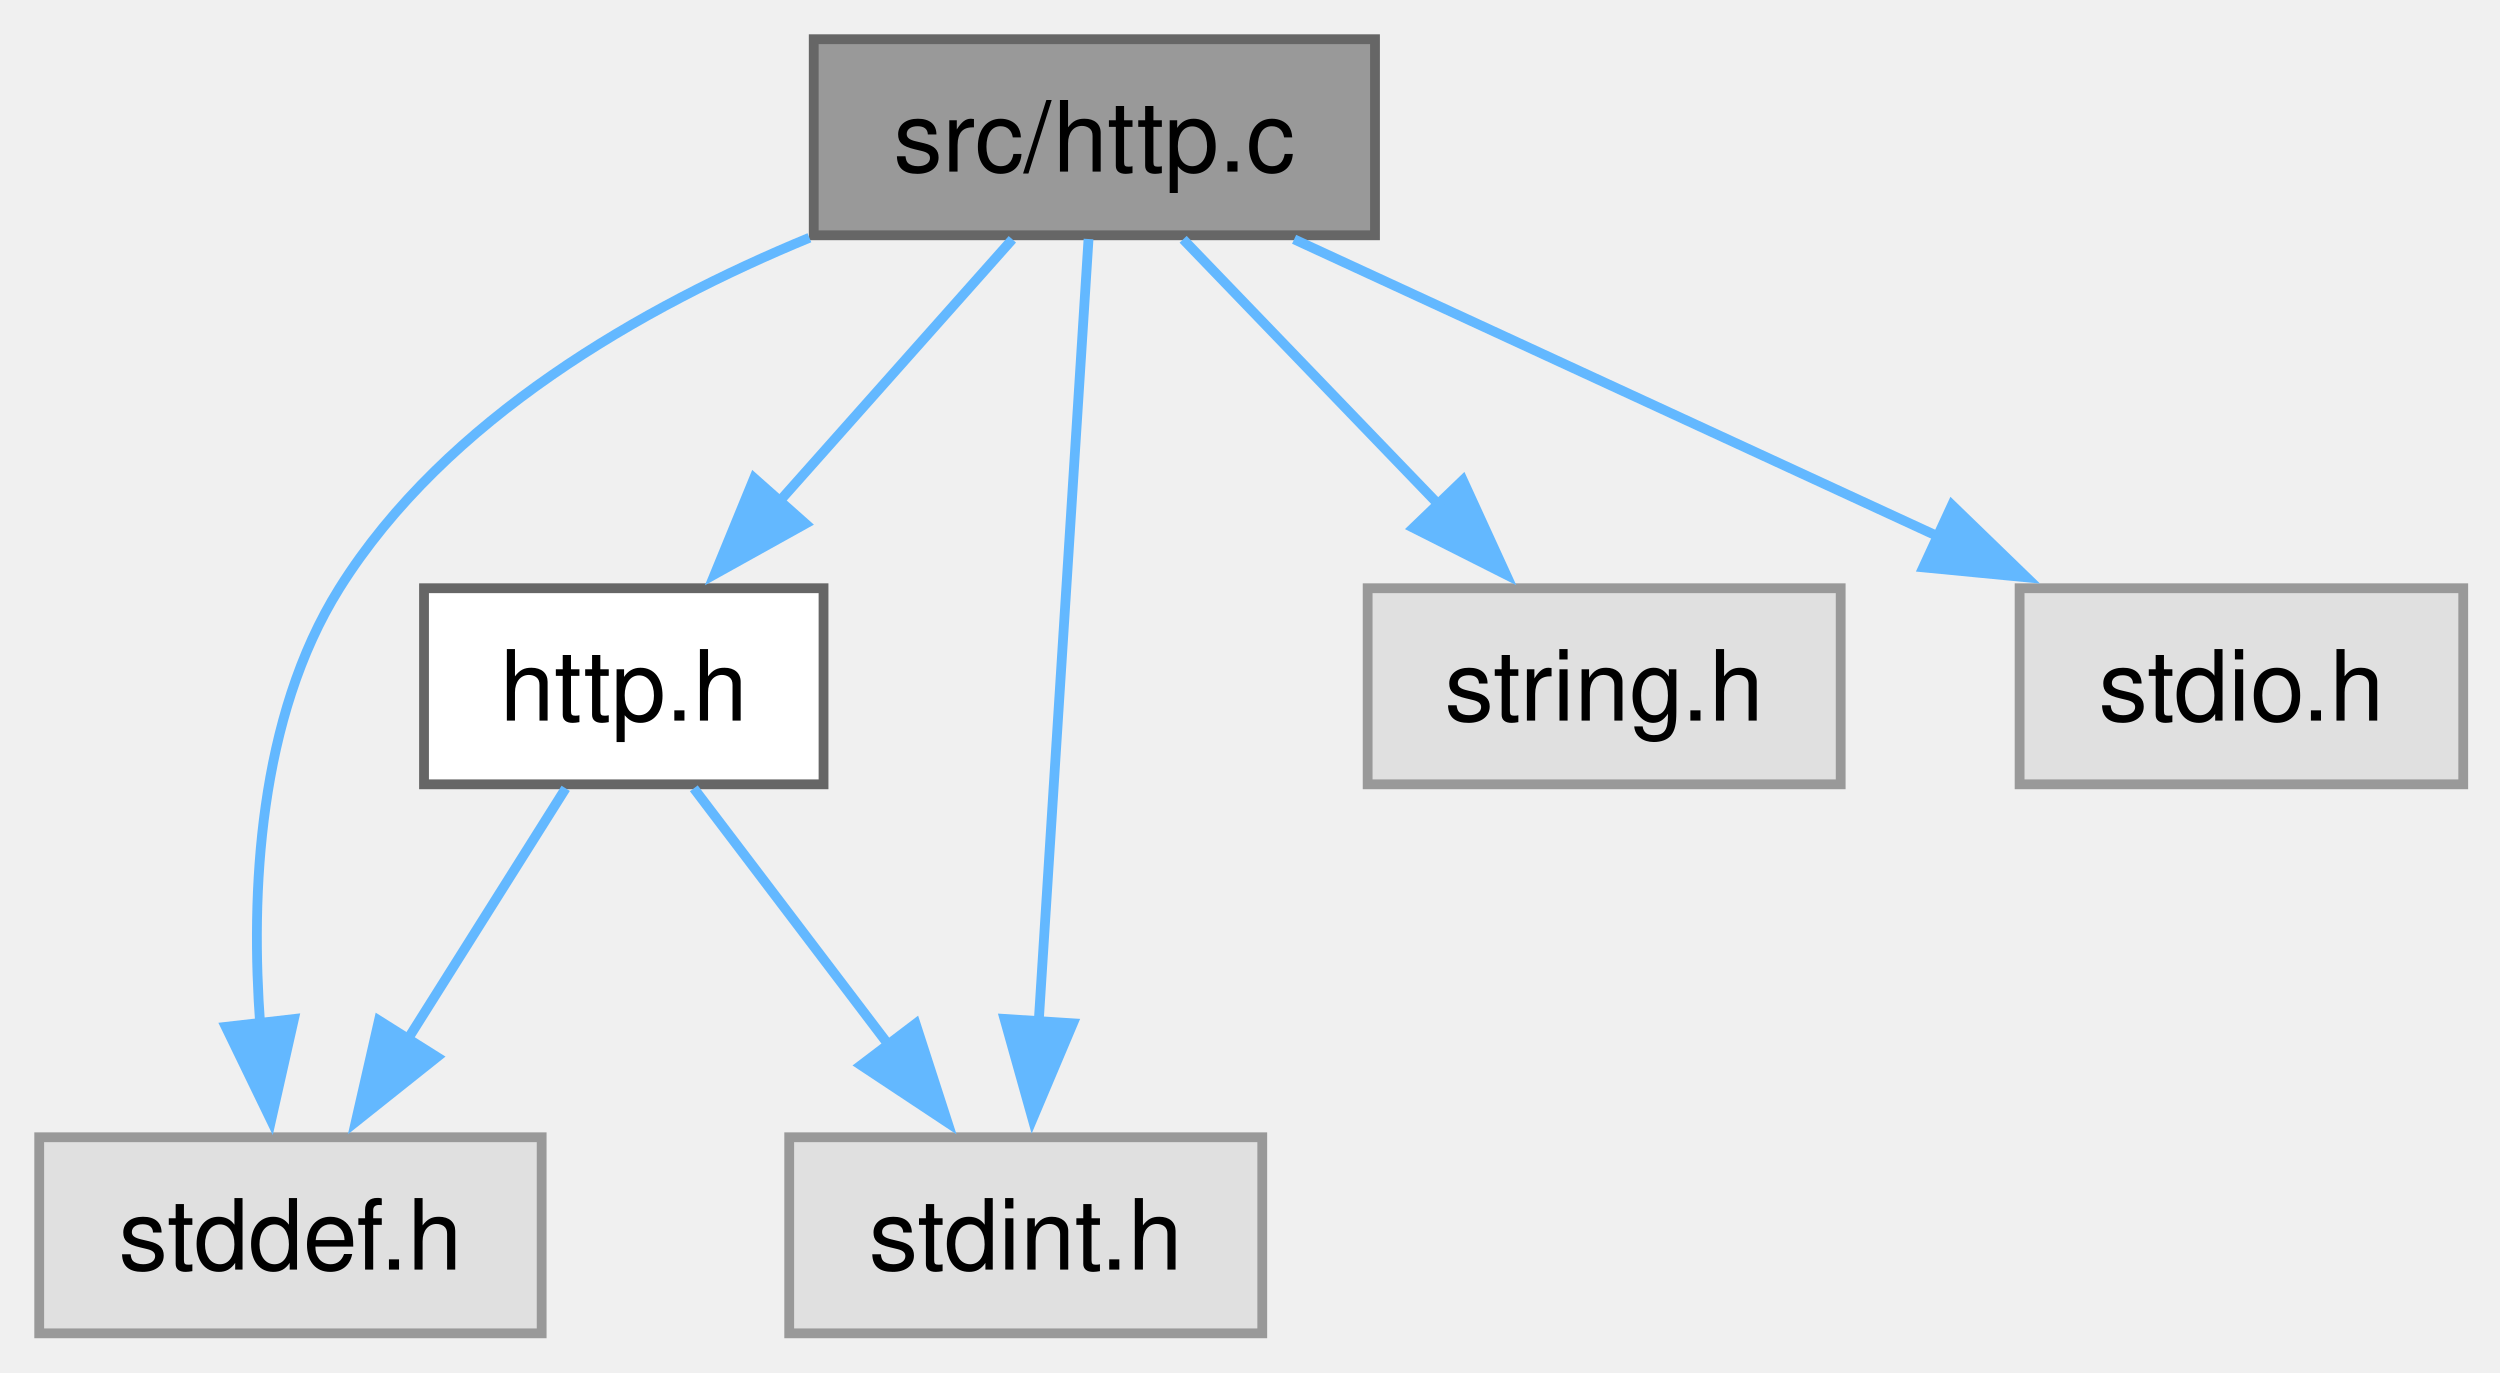
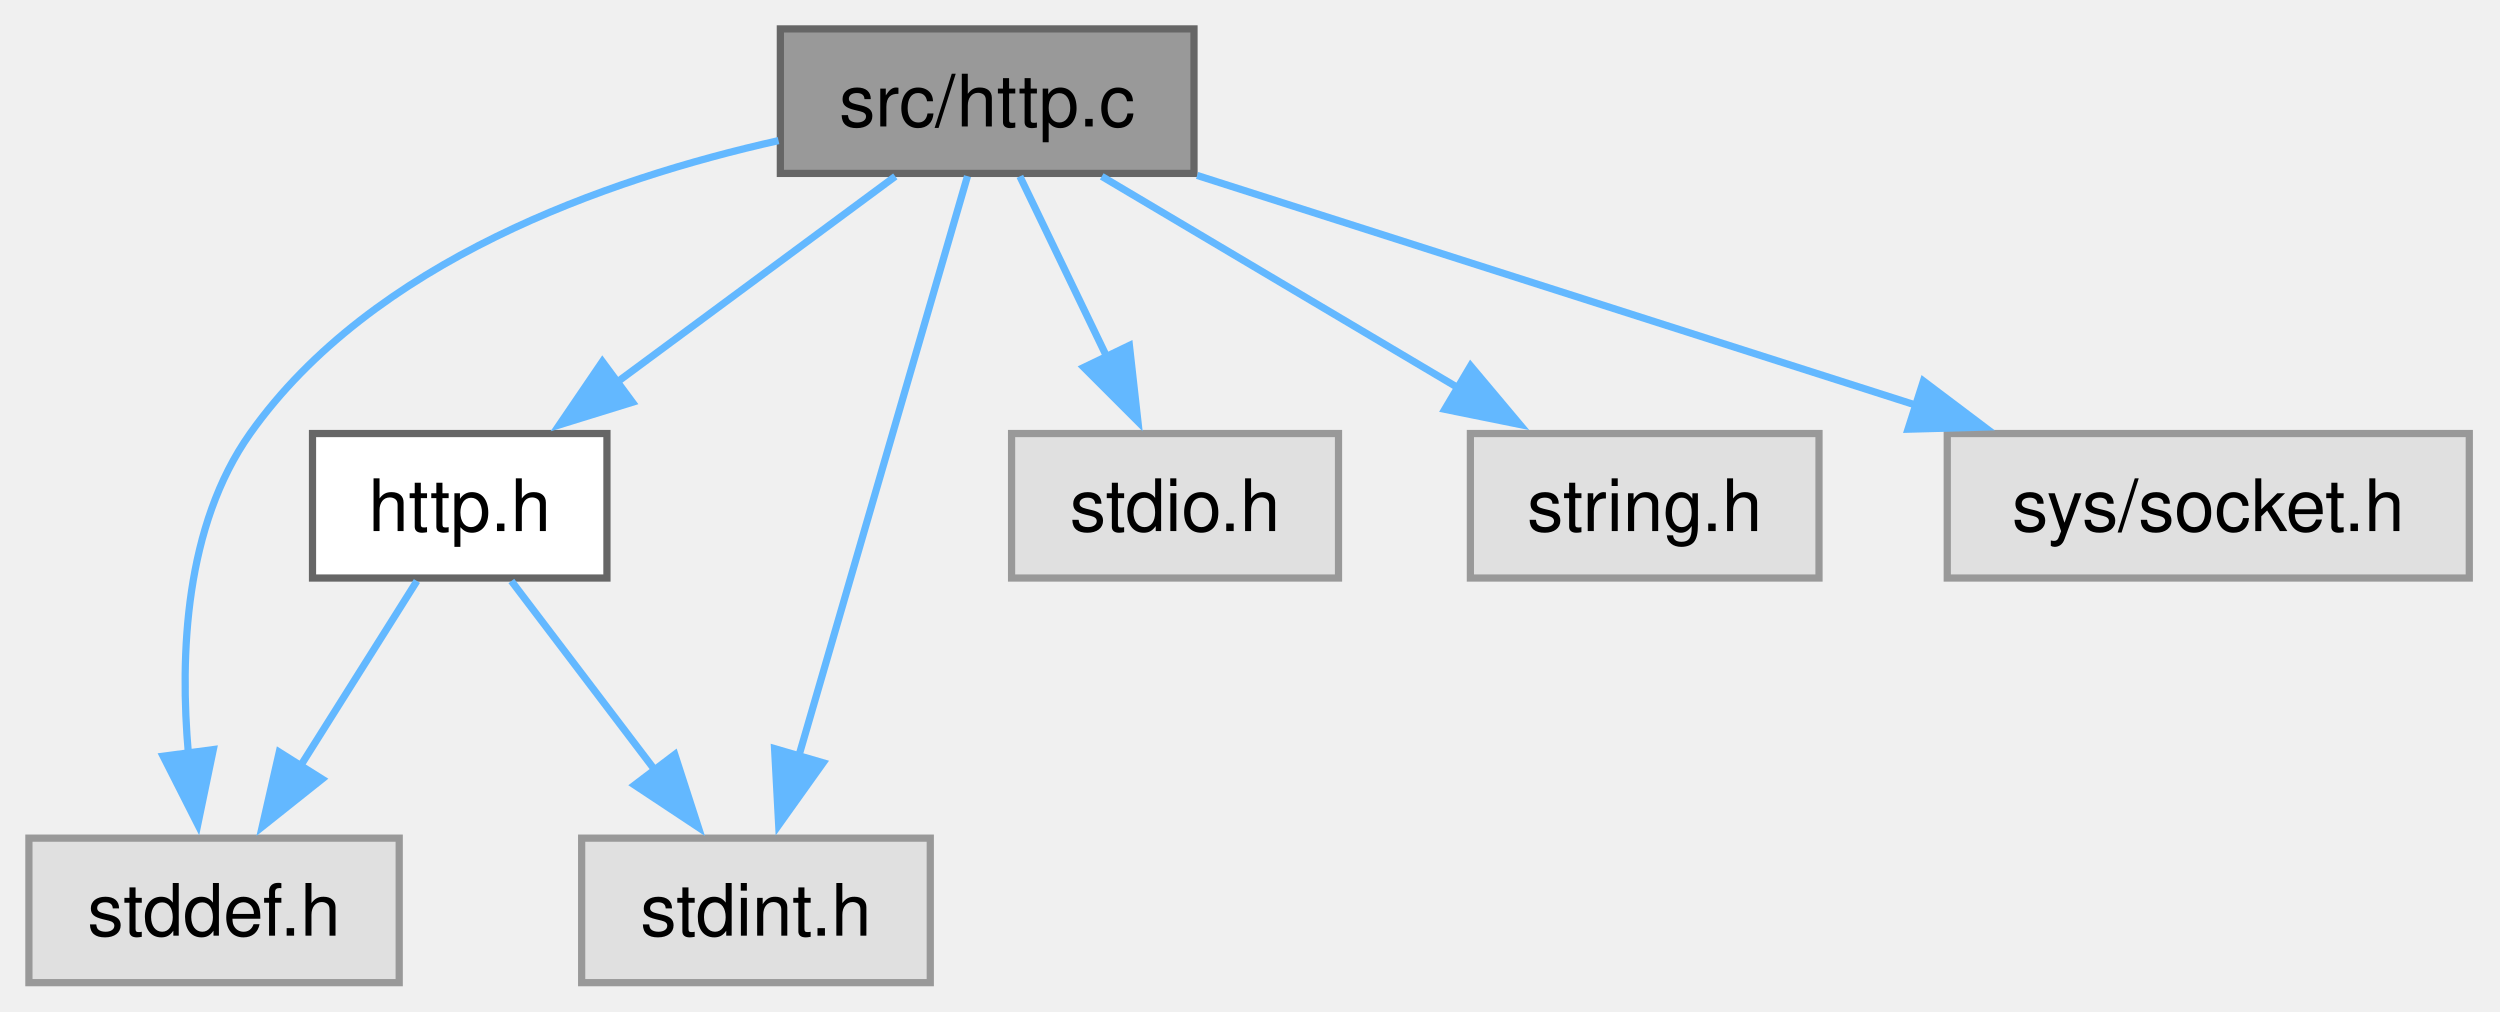
- <svg xmlns="http://www.w3.org/2000/svg" xmlns:xlink="http://www.w3.org/1999/xlink" width="255pt" height="140pt" viewBox="0.00 0.00 255.00 140.00">
+ <svg xmlns="http://www.w3.org/2000/svg" xmlns:xlink="http://www.w3.org/1999/xlink" width="346pt" height="140pt" viewBox="0.00 0.00 346.00 140.00">
  <g id="graph0" class="graph" transform="scale(1 1) rotate(0) translate(4 136)">
    <g id="Node000001" class="node">
      <g id="a_Node000001">
        <a xlink:title=" ">
-           <polygon fill="#999999" stroke="#666666" points="136.25,-132 79,-132 79,-112 136.25,-112 136.25,-132" />
-           <text xml:space="preserve" text-anchor="middle" x="107.62" y="-118.5" font-family="Helvetica,sans-Serif" font-size="10.00">src/http.c</text>
+           <polygon fill="#999999" stroke="#666666" points="161.25,-132 104,-132 104,-112 161.25,-112 161.25,-132" />
+           <text xml:space="preserve" text-anchor="middle" x="132.62" y="-118.5" font-family="Helvetica,sans-Serif" font-size="10.00">src/http.c</text>
        </a>
      </g>
    </g>
    <g id="Node000002" class="node">
      <g id="a_Node000002">
        <a xlink:href="http_8h.html" target="_top" xlink:title=" ">
          <polygon fill="white" stroke="#666666" points="80,-76 39.25,-76 39.25,-56 80,-56 80,-76" />
          <text xml:space="preserve" text-anchor="middle" x="59.62" y="-62.5" font-family="Helvetica,sans-Serif" font-size="10.00">http.h</text>
        </a>
      </g>
    </g>
    <g id="edge1_Node000001_Node000002" class="edge">
      <g id="a_edge1_Node000001_Node000002">
        <a xlink:title=" ">
-           <path fill="none" stroke="#63b8ff" d="M99.26,-111.59C92.73,-104.24 83.44,-93.8 75.51,-84.87" />
-           <polygon fill="#63b8ff" stroke="#63b8ff" points="78.16,-82.58 68.9,-77.43 72.92,-87.23 78.16,-82.58" />
+           <path fill="none" stroke="#63b8ff" d="M119.91,-111.59C109.23,-103.7 93.75,-92.24 81.14,-82.92" />
+           <polygon fill="#63b8ff" stroke="#63b8ff" points="83.53,-80.33 73.41,-77.2 79.37,-85.96 83.53,-80.33" />
        </a>
      </g>
    </g>
    <g id="Node000003" class="node">
      <g id="a_Node000003">
        <a xlink:title=" ">
          <polygon fill="#e0e0e0" stroke="#999999" points="51.25,-20 0,-20 0,0 51.25,0 51.25,-20" />
          <text xml:space="preserve" text-anchor="middle" x="25.62" y="-6.5" font-family="Helvetica,sans-Serif" font-size="10.00">stddef.h</text>
        </a>
      </g>
    </g>
    <g id="edge4_Node000001_Node000003" class="edge">
      <g id="a_edge4_Node000001_Node000003">
        <a xlink:title=" ">
-           <path fill="none" stroke="#63b8ff" d="M78.56,-111.75C61.6,-104.75 41.47,-93.32 30.62,-76 22.35,-62.78 21.53,-44.96 22.55,-31.32" />
-           <polygon fill="#63b8ff" stroke="#63b8ff" points="25.98,-32.06 23.65,-21.72 19.03,-31.26 25.98,-32.06" />
+           <path fill="none" stroke="#63b8ff" d="M103.75,-116.54C79.97,-111.22 47.51,-99.85 30.62,-76 21.61,-63.27 20.85,-45.41 22.08,-31.63" />
+           <polygon fill="#63b8ff" stroke="#63b8ff" points="25.52,-32.26 23.37,-21.89 18.58,-31.34 25.52,-32.26" />
        </a>
      </g>
    </g>
    <g id="Node000004" class="node">
      <g id="a_Node000004">
        <a xlink:title=" ">
          <polygon fill="#e0e0e0" stroke="#999999" points="124.75,-20 76.5,-20 76.5,0 124.75,0 124.75,-20" />
          <text xml:space="preserve" text-anchor="middle" x="100.62" y="-6.5" font-family="Helvetica,sans-Serif" font-size="10.00">stdint.h</text>
        </a>
      </g>
    </g>
    <g id="edge5_Node000001_Node000004" class="edge">
      <g id="a_edge5_Node000001_Node000004">
        <a xlink:title=" ">
-           <path fill="none" stroke="#63b8ff" d="M107.03,-111.62C105.91,-94.01 103.46,-55.59 101.94,-31.65" />
-           <polygon fill="#63b8ff" stroke="#63b8ff" points="105.44,-31.62 101.32,-21.87 98.46,-32.07 105.44,-31.62" />
+           <path fill="none" stroke="#63b8ff" d="M129.9,-111.62C124.75,-93.92 113.49,-55.24 106.54,-31.32" />
+           <polygon fill="#63b8ff" stroke="#63b8ff" points="109.92,-30.43 103.77,-21.81 103.2,-32.39 109.92,-30.43" />
        </a>
      </g>
    </g>
    <g id="Node000005" class="node">
      <g id="a_Node000005">
        <a xlink:title=" ">
-           <polygon fill="#e0e0e0" stroke="#999999" points="183.75,-76 135.5,-76 135.5,-56 183.75,-56 183.75,-76" />
-           <text xml:space="preserve" text-anchor="middle" x="159.62" y="-62.5" font-family="Helvetica,sans-Serif" font-size="10.00">string.h</text>
+           <polygon fill="#e0e0e0" stroke="#999999" points="181.25,-76 136,-76 136,-56 181.25,-56 181.25,-76" />
+           <text xml:space="preserve" text-anchor="middle" x="158.62" y="-62.5" font-family="Helvetica,sans-Serif" font-size="10.00">stdio.h</text>
        </a>
      </g>
    </g>
    <g id="edge6_Node000001_Node000005" class="edge">
      <g id="a_edge6_Node000001_Node000005">
        <a xlink:title=" ">
-           <path fill="none" stroke="#63b8ff" d="M116.68,-111.59C123.84,-104.16 134.03,-93.58 142.69,-84.58" />
-           <polygon fill="#63b8ff" stroke="#63b8ff" points="145.21,-87.02 149.62,-77.39 140.16,-82.16 145.21,-87.02" />
+           <path fill="none" stroke="#63b8ff" d="M137.15,-111.59C140.47,-104.7 145.09,-95.1 149.2,-86.57" />
+           <polygon fill="#63b8ff" stroke="#63b8ff" points="152.31,-88.19 153.49,-77.66 146,-85.15 152.31,-88.19" />
        </a>
      </g>
    </g>
    <g id="Node000006" class="node">
      <g id="a_Node000006">
        <a xlink:title=" ">
-           <polygon fill="#e0e0e0" stroke="#999999" points="247.25,-76 202,-76 202,-56 247.25,-56 247.25,-76" />
-           <text xml:space="preserve" text-anchor="middle" x="224.62" y="-62.5" font-family="Helvetica,sans-Serif" font-size="10.00">stdio.h</text>
+           <polygon fill="#e0e0e0" stroke="#999999" points="247.75,-76 199.5,-76 199.5,-56 247.75,-56 247.75,-76" />
+           <text xml:space="preserve" text-anchor="middle" x="223.62" y="-62.5" font-family="Helvetica,sans-Serif" font-size="10.00">string.h</text>
        </a>
      </g>
    </g>
    <g id="edge7_Node000001_Node000006" class="edge">
      <g id="a_edge7_Node000001_Node000006">
        <a xlink:title=" ">
-           <path fill="none" stroke="#63b8ff" d="M128,-111.59C146.18,-103.21 173.05,-90.8 193.84,-81.21" />
-           <polygon fill="#63b8ff" stroke="#63b8ff" points="195.1,-84.48 202.71,-77.11 192.17,-78.13 195.1,-84.48" />
+           <path fill="none" stroke="#63b8ff" d="M148.48,-111.59C162.09,-103.51 181.99,-91.71 197.89,-82.27" />
+           <polygon fill="#63b8ff" stroke="#63b8ff" points="199.53,-85.37 206.35,-77.25 195.96,-79.35 199.53,-85.37" />
+         </a>
+       </g>
+     </g>
+     <g id="Node000007" class="node">
+       <g id="a_Node000007">
+         <a xlink:title=" ">
+           <polygon fill="#e0e0e0" stroke="#999999" points="337.75,-76 265.5,-76 265.5,-56 337.75,-56 337.75,-76" />
+           <text xml:space="preserve" text-anchor="middle" x="301.62" y="-62.5" font-family="Helvetica,sans-Serif" font-size="10.00">sys/socket.h</text>
+         </a>
+       </g>
+     </g>
+     <g id="edge8_Node000001_Node000007" class="edge">
+       <g id="a_edge8_Node000001_Node000007">
+         <a xlink:title=" ">
+           <path fill="none" stroke="#63b8ff" d="M161.68,-111.72C189.16,-102.93 230.66,-89.68 261.34,-79.87" />
+           <polygon fill="#63b8ff" stroke="#63b8ff" points="262.2,-83.27 270.66,-76.89 260.07,-76.6 262.2,-83.27" />
        </a>
      </g>
    </g>
    <g id="edge2_Node000002_Node000003" class="edge">
      <g id="a_edge2_Node000002_Node000003">
        <a xlink:title=" ">
          <path fill="none" stroke="#63b8ff" d="M53.7,-55.59C49.27,-48.55 43.05,-38.67 37.59,-30" />
          <polygon fill="#63b8ff" stroke="#63b8ff" points="40.58,-28.18 32.29,-21.58 34.65,-31.91 40.58,-28.18" />
        </a>
      </g>
    </g>
    <g id="edge3_Node000002_Node000004" class="edge">
      <g id="a_edge3_Node000002_Node000004">
        <a xlink:title=" ">
          <path fill="none" stroke="#63b8ff" d="M66.77,-55.59C72.23,-48.39 79.95,-38.23 86.63,-29.43" />
          <polygon fill="#63b8ff" stroke="#63b8ff" points="89.39,-31.58 92.65,-21.5 83.82,-27.35 89.39,-31.58" />
        </a>
      </g>
    </g>
  </g>
</svg>
